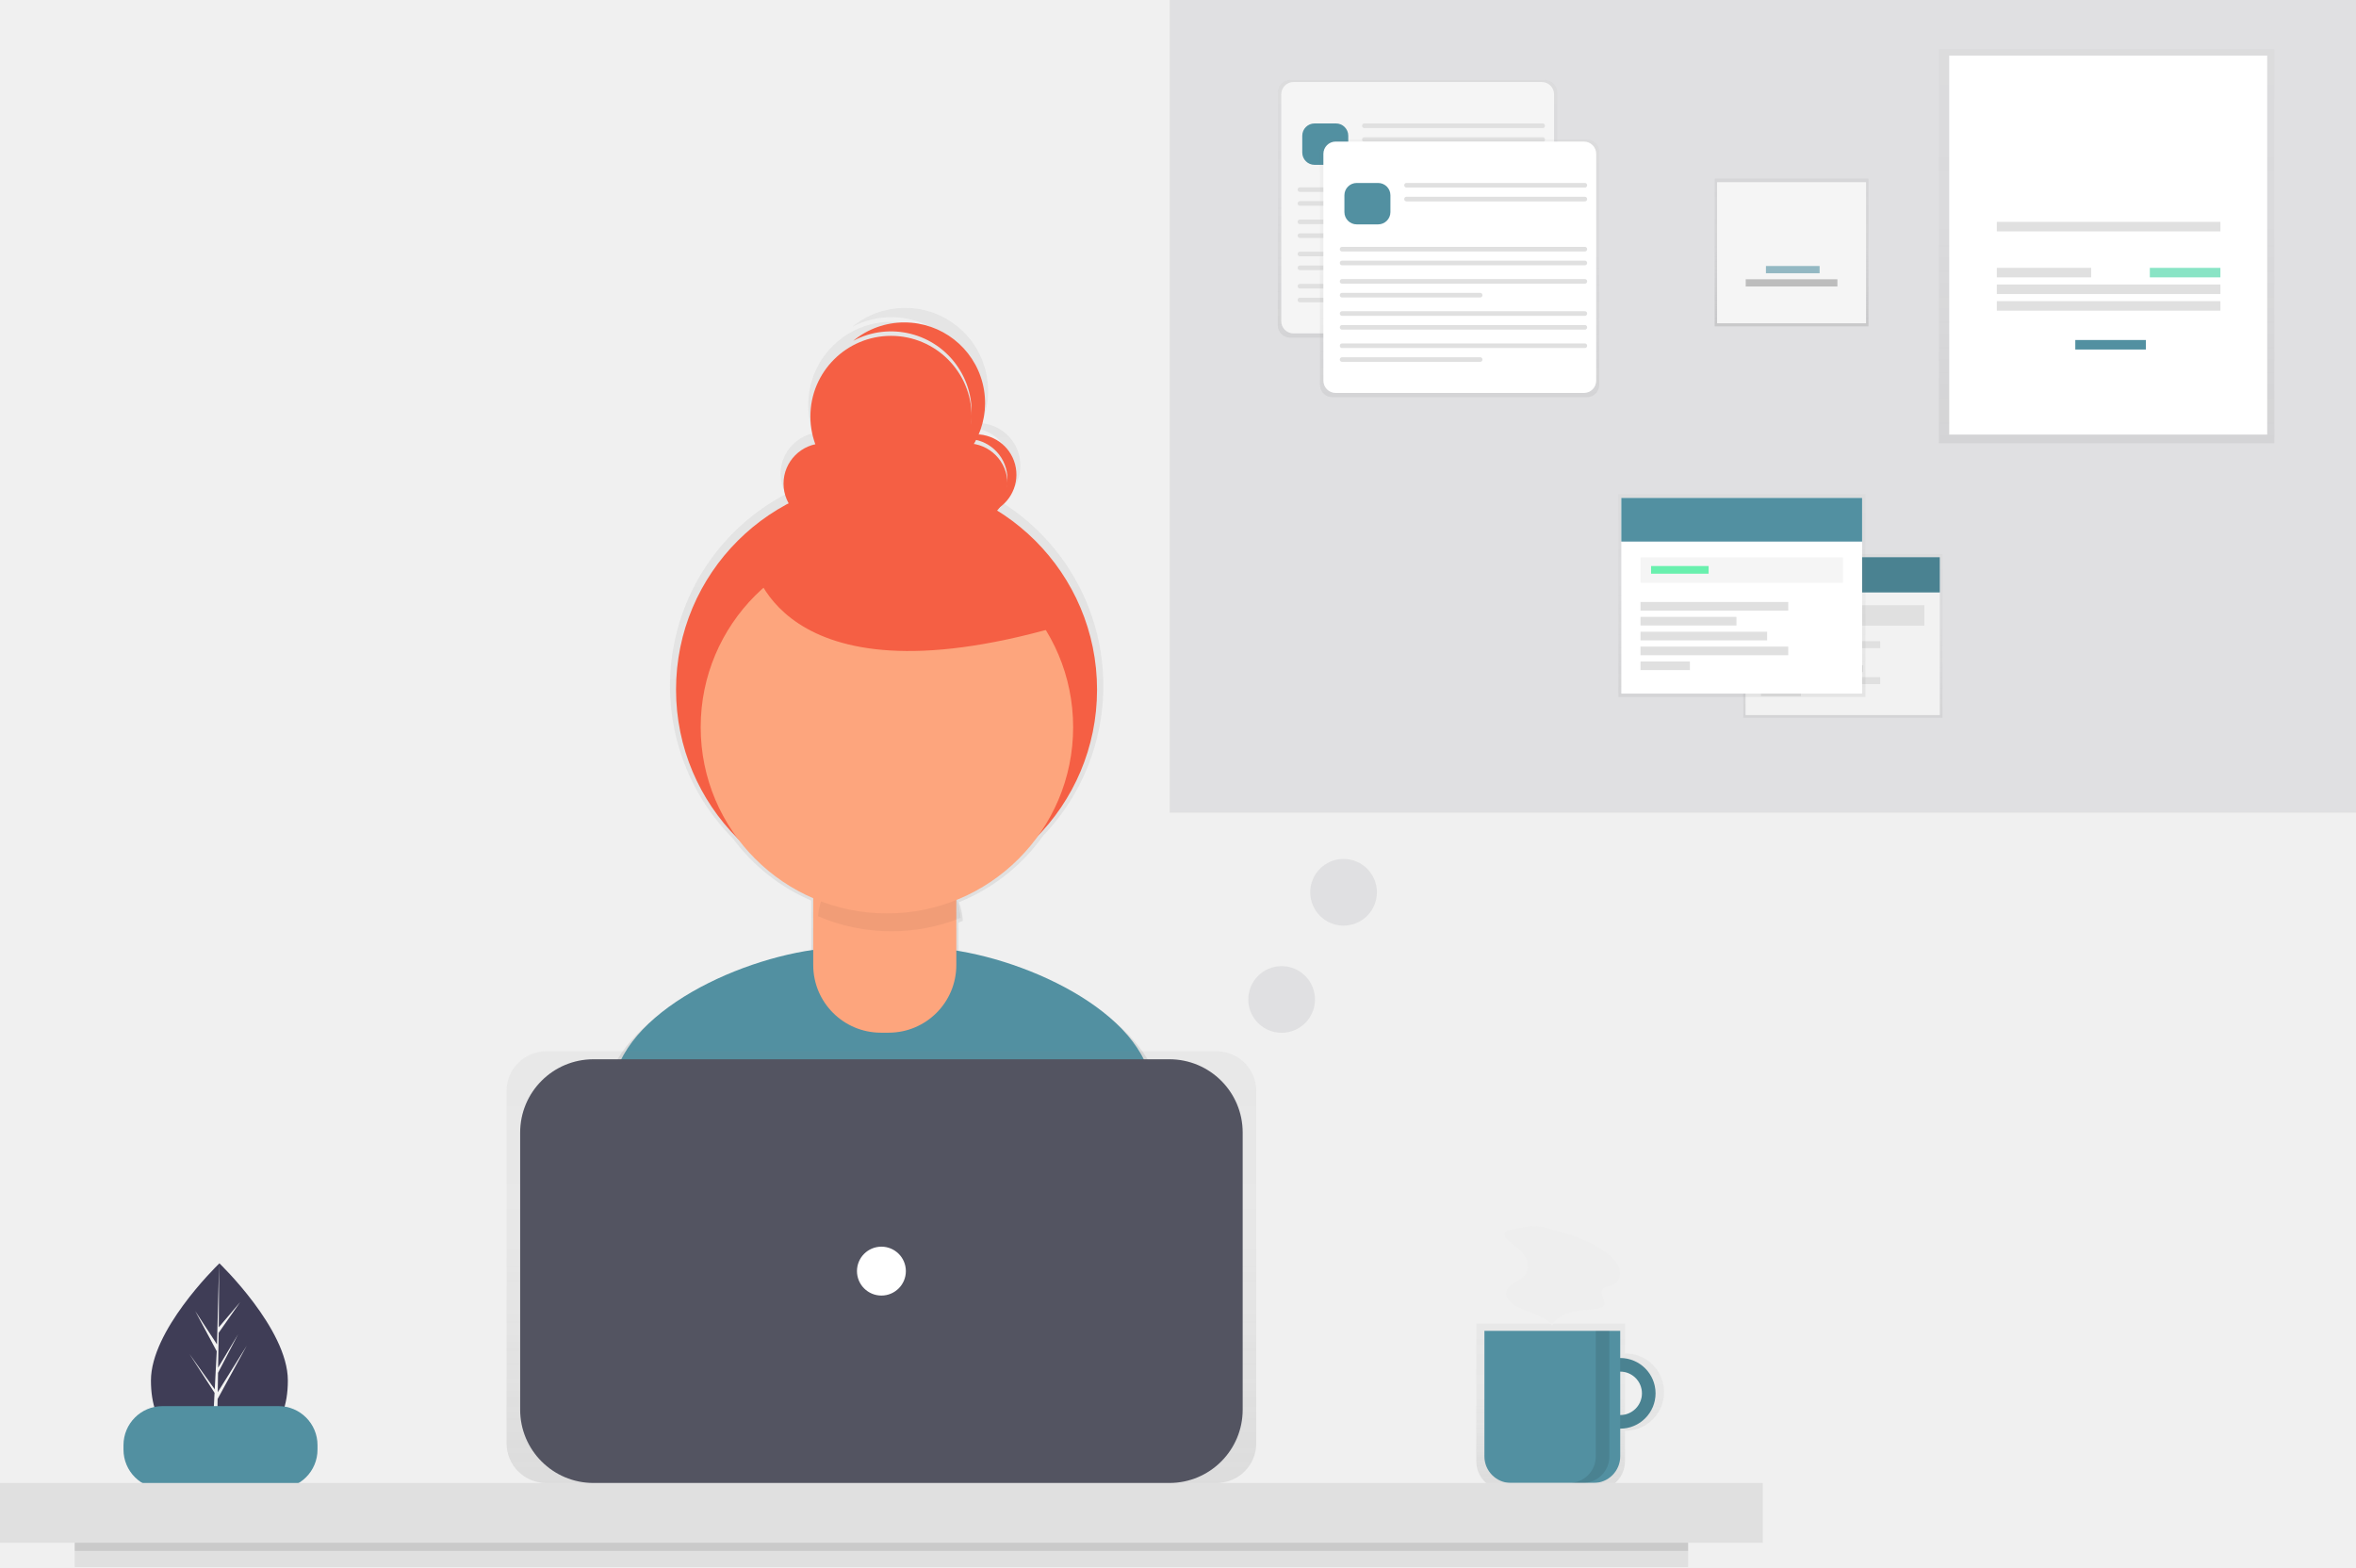
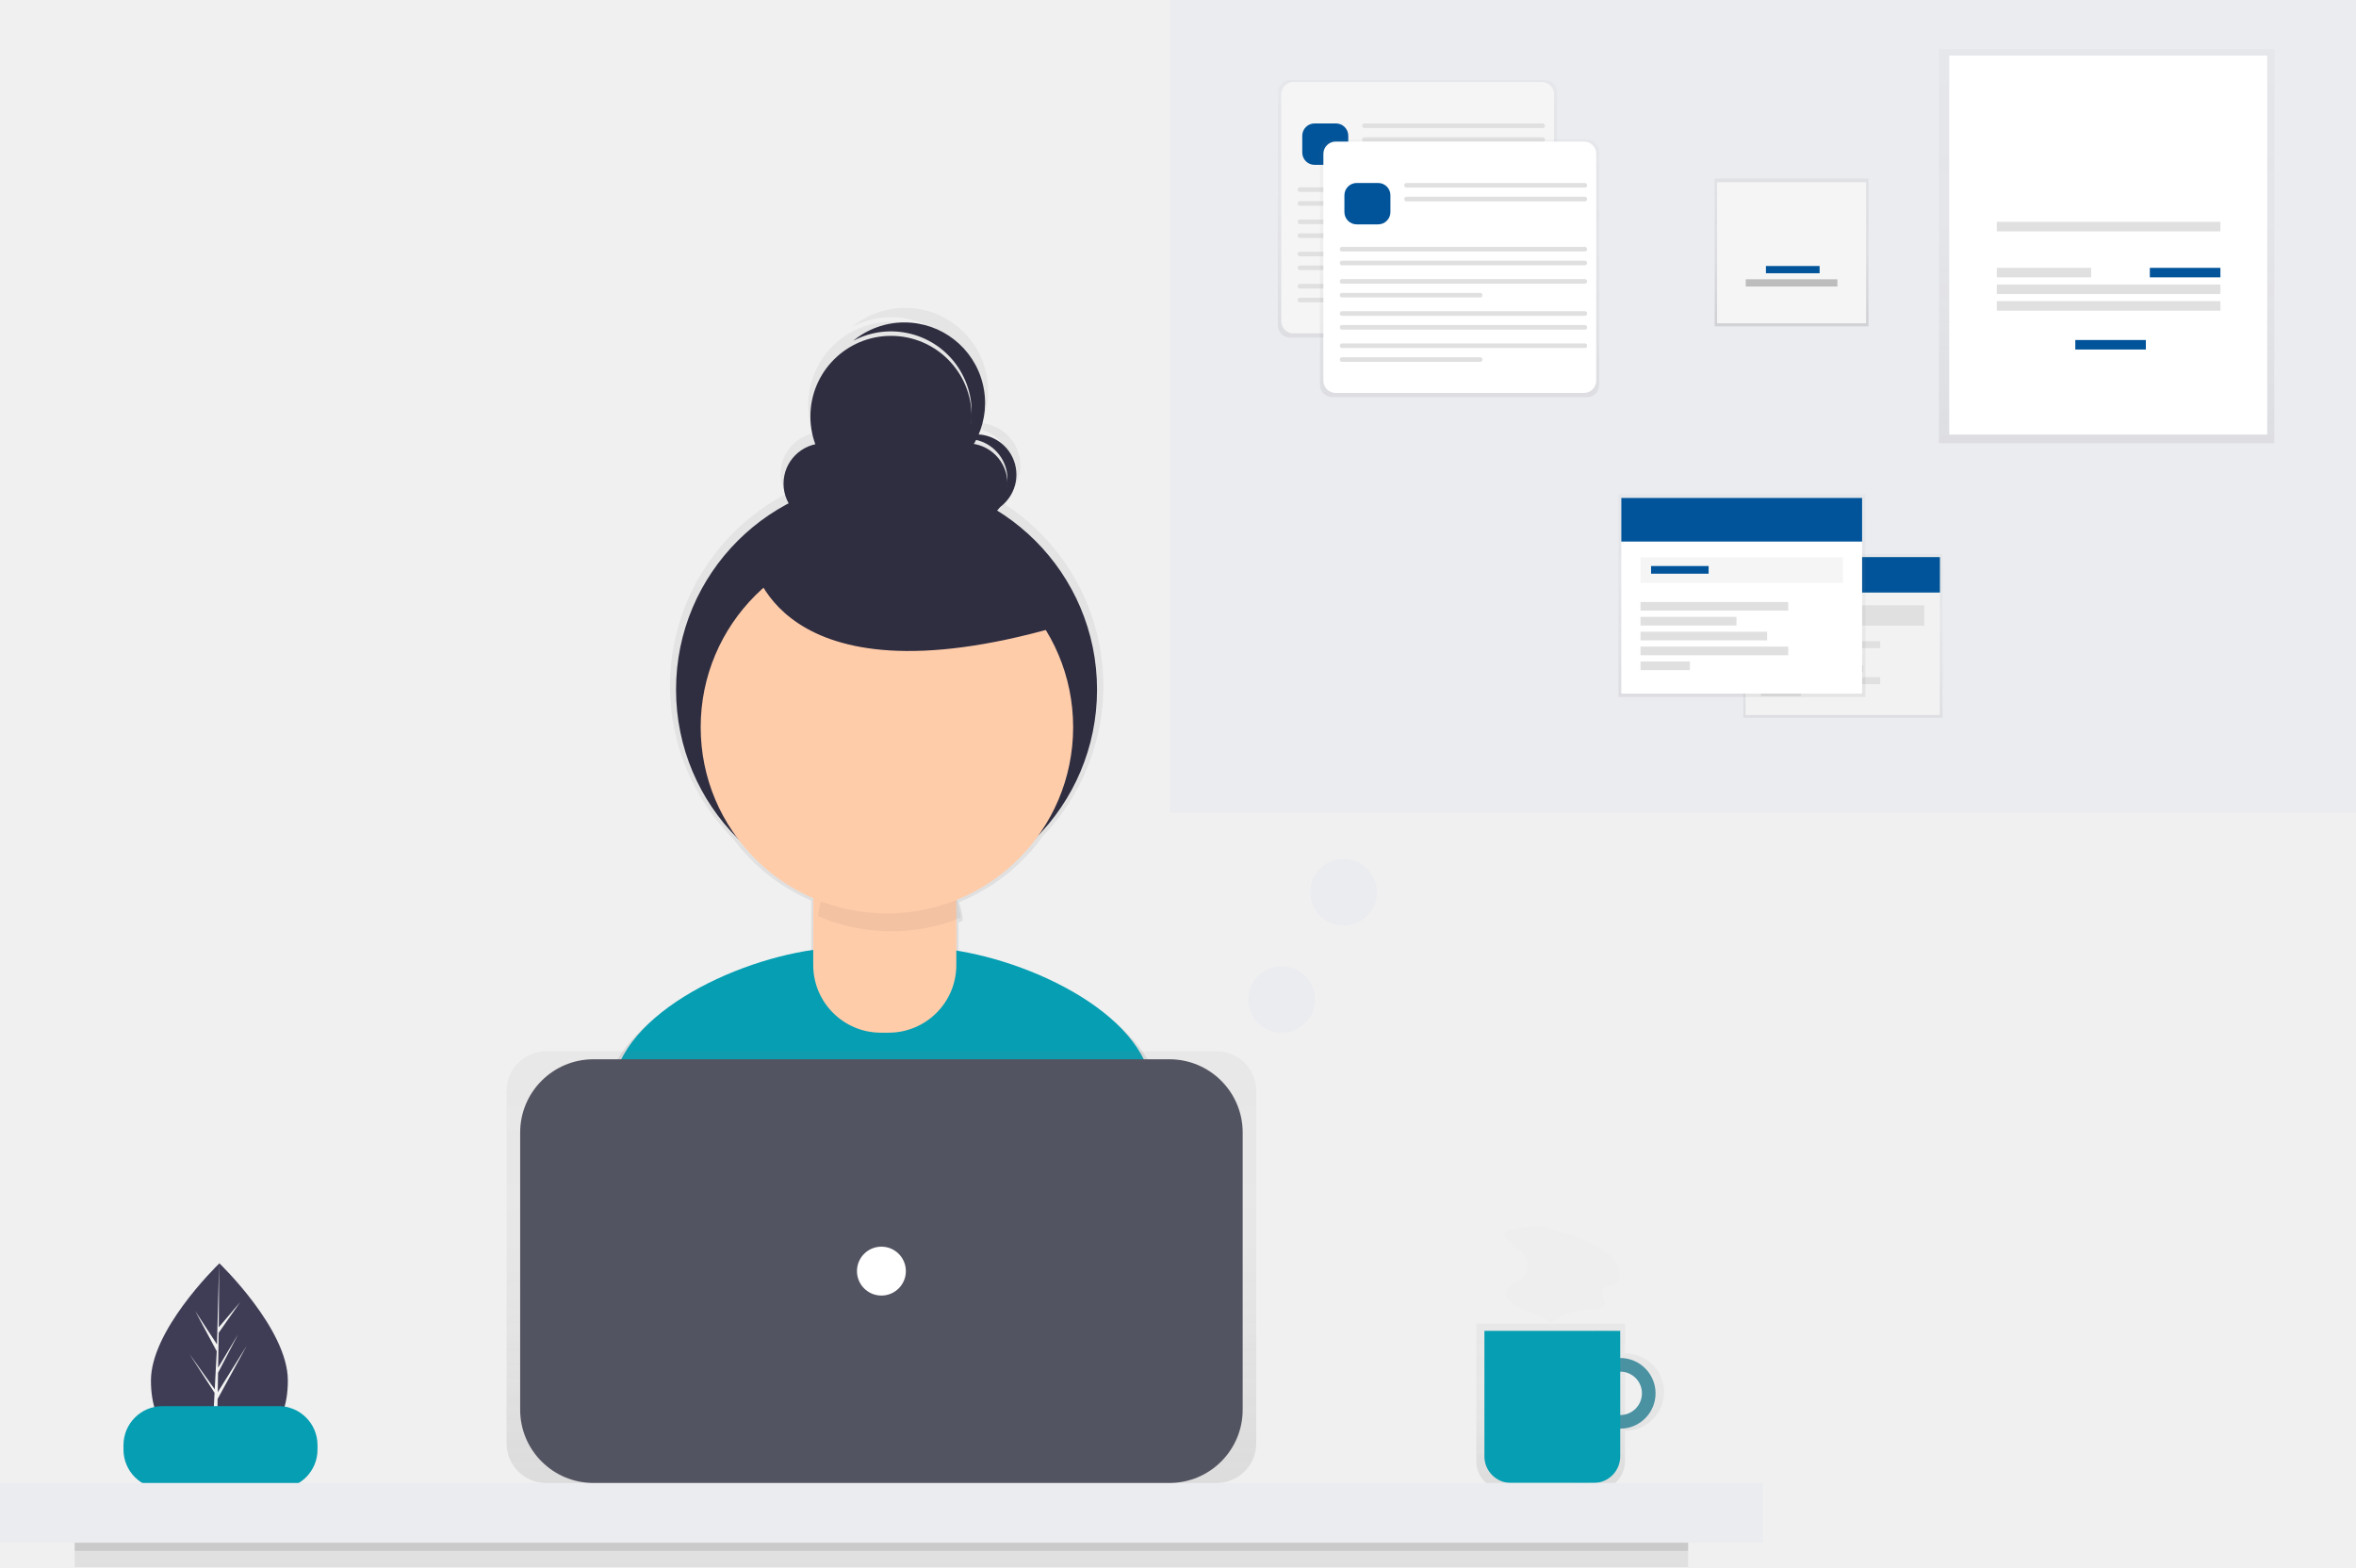
- <svg xmlns="http://www.w3.org/2000/svg" xmlns:xlink="http://www.w3.org/1999/xlink" id="e96d43fc-c2ba-4d44-92c2-c0adf9da4e64" data-name="Layer 1" width="862.844" height="574" viewBox="0 0 862.844 574">
-   <defs>
-     <linearGradient id="bfa0f4d2-dcfa-4ef6-86fd-560f9baa573d" x1="491.814" y1="649.09" x2="491.814" y2="275.777" gradientUnits="userSpaceOnUse">
-       <stop offset="0" stop-color="gray" stop-opacity="0.25" />
-       <stop offset="0.535" stop-color="gray" stop-opacity="0.12" />
-       <stop offset="1" stop-color="gray" stop-opacity="0.1" />
+ <svg xmlns="http://www.w3.org/2000/svg" xmlns:xlink="http://www.w3.org/1999/xlink" version="1.1" viewBox="0 0 862.844 574" height="574" width="862.844" data-name="Layer 1" id="e96d43fc-c2ba-4d44-92c2-c0adf9da4e64">
+   <defs id="defs848">
+     <linearGradient gradientUnits="userSpaceOnUse" y2="275.777" x2="491.814" y1="649.09" x1="491.814" id="bfa0f4d2-dcfa-4ef6-86fd-560f9baa573d">
+       <stop id="stop833" stop-opacity="0.25" stop-color="gray" offset="0" />
+       <stop id="stop835" stop-opacity="0.12" stop-color="gray" offset="0.535" />
+       <stop id="stop837" stop-opacity="0.1" stop-color="gray" offset="1" />
    </linearGradient>
-     <linearGradient id="a8a26417-897b-4824-ba24-124e6df23ee1" x1="743.556" y1="708.815" x2="743.556" y2="647.802" xlink:href="#bfa0f4d2-dcfa-4ef6-86fd-560f9baa573d" />
-     <linearGradient id="ab5b96a4-0813-40c0-b204-ab4c684c1095" x1="322.803" y1="543.162" x2="322.803" y2="385.061" xlink:href="#bfa0f4d2-dcfa-4ef6-86fd-560f9baa573d" />
-     <linearGradient id="abf8dd20-0cff-4ae4-8a34-4657bd98ff8c" x1="519.121" y1="123.678" x2="519.121" y2="29.316" xlink:href="#bfa0f4d2-dcfa-4ef6-86fd-560f9baa573d" />
-     <linearGradient id="be1ebc98-5a27-4b7e-a024-d61eab9032a4" x1="534.557" y1="145.484" x2="534.557" y2="51.121" xlink:href="#bfa0f4d2-dcfa-4ef6-86fd-560f9baa573d" />
-     <linearGradient id="ef1bc669-8f5e-47d2-bcab-fb6965780cb0" x1="656.13" y1="119.518" x2="656.13" y2="65.397" xlink:href="#bfa0f4d2-dcfa-4ef6-86fd-560f9baa573d" />
-     <linearGradient id="fdab1853-eb02-4945-888d-7e18210c292d" x1="771.514" y1="162.365" x2="771.514" y2="18.041" xlink:href="#bfa0f4d2-dcfa-4ef6-86fd-560f9baa573d" />
-     <linearGradient id="abb561b1-6277-47b7-aebb-e0bd47f7b9cd" x1="674.919" y1="262.903" x2="674.919" y2="202.956" xlink:href="#bfa0f4d2-dcfa-4ef6-86fd-560f9baa573d" />
-     <linearGradient id="bfa125eb-3859-436e-b673-157c8f5e610a" x1="637.959" y1="255.272" x2="637.959" y2="180.968" xlink:href="#bfa0f4d2-dcfa-4ef6-86fd-560f9baa573d" />
+     <linearGradient xlink:href="#bfa0f4d2-dcfa-4ef6-86fd-560f9baa573d" y2="647.802" x2="743.556" y1="708.815" x1="743.556" id="a8a26417-897b-4824-ba24-124e6df23ee1" />
+     <linearGradient xlink:href="#bfa0f4d2-dcfa-4ef6-86fd-560f9baa573d" y2="385.061" x2="322.803" y1="543.162" x1="322.803" id="ab5b96a4-0813-40c0-b204-ab4c684c1095" />
+     <linearGradient xlink:href="#bfa0f4d2-dcfa-4ef6-86fd-560f9baa573d" y2="29.316" x2="519.121" y1="123.678" x1="519.121" id="abf8dd20-0cff-4ae4-8a34-4657bd98ff8c" />
+     <linearGradient xlink:href="#bfa0f4d2-dcfa-4ef6-86fd-560f9baa573d" y2="51.121" x2="534.557" y1="145.484" x1="534.557" id="be1ebc98-5a27-4b7e-a024-d61eab9032a4" />
+     <linearGradient xlink:href="#bfa0f4d2-dcfa-4ef6-86fd-560f9baa573d" y2="65.397" x2="656.13" y1="119.518" x1="656.13" id="ef1bc669-8f5e-47d2-bcab-fb6965780cb0" />
+     <linearGradient xlink:href="#bfa0f4d2-dcfa-4ef6-86fd-560f9baa573d" y2="18.041" x2="771.514" y1="162.365" x1="771.514" id="fdab1853-eb02-4945-888d-7e18210c292d" />
+     <linearGradient xlink:href="#bfa0f4d2-dcfa-4ef6-86fd-560f9baa573d" y2="202.956" x2="674.919" y1="262.903" x1="674.919" id="abb561b1-6277-47b7-aebb-e0bd47f7b9cd" />
+     <linearGradient xlink:href="#bfa0f4d2-dcfa-4ef6-86fd-560f9baa573d" y2="180.968" x2="637.959" y1="255.272" x1="637.959" id="bfa125eb-3859-436e-b673-157c8f5e610a" />
  </defs>
-   <path d="M274,668.622c0,18.88-11.224,25.473-25.069,25.473-.322,0-.643-.003-.962-.012-.641-.014-1.277-.042-1.904-.087-12.496-.883-22.205-7.816-22.205-25.374,0-18.169,23.215-41.097,24.966-42.799l.003-.002c.066-.066.101-.099.101-.099S274,649.74,274,668.622Z" transform="translate(-168.578 -163)" fill="#3f3d56" />
-   <path d="M248.016,691.207l9.17-12.812-9.193,14.218-.024,1.471c-.641-.014-1.277-.042-1.904-.087l.988-18.889-.007-.146.017-.028.092-1.784L237.94,658.895l9.243,12.916.023.378.747-14.272L240.064,643.189l7.985,12.221.777-29.587.003-.101v.099l-.129,23.332,7.853-9.25L248.668,651.162l-.207,12.779,7.334-12.263-7.365,14.145-.115,7.104,10.646-17.07L248.274,675.405Z" transform="translate(-168.578 -163)" fill="#f2f2f2" />
-   <path d="M592.513,559.448c-6.698-24.313-43.889-42.233-72.908-46.858v-11.679q.805-.3,1.6-.617a25.804,25.804,0,0,0-1.394-6.844A70.433,70.433,0,0,0,550.67,469.043,79.358,79.358,0,0,0,535.001,346.702a15.57,15.57,0,0,0-6.962-28.683,30.391,30.391,0,0,0-47.312-35.306,30.382,30.382,0,0,1,44.653,26.83c0,.267-.016.53-.023.795a30.386,30.386,0,1,0-58.904,11.367,15.194,15.194,0,0,0-10.057,22.256,79.361,79.361,0,0,0-19.353,126.219,70.445,70.445,0,0,0,28.622,22.681v19.467c-29.326,4.19-67.946,22.442-74.694,47.355-5.881,21.71-12.158,45.552-15.281,59.55,26.771,18.811,82.945,29.856,118.149,29.856,33.448,0,88.118-9.969,114.101-27.098C605.125,606.611,598.65,581.722,592.513,559.448ZM538.886,334.869c0,.277-.011.551-.026.824a15.197,15.197,0,0,0-12.619-14.113q.441-.747.842-1.521A15.197,15.197,0,0,1,538.886,334.869Z" transform="translate(-168.578 -163)" fill="url(#bfa0f4d2-dcfa-4ef6-86fd-560f9baa573d)" />
-   <path d="M493.781,643.773c32.495,0,85.608-9.685,110.851-26.326-2.734-14.943-9.025-39.123-14.987-60.762-7.592-27.559-55.511-46.665-84.097-46.665H478.002c-28.674,0-76.662,19.216-84.159,46.893-5.713,21.091-11.811,44.254-14.846,57.854C405.005,633.042,459.579,643.773,493.781,643.773Z" transform="translate(-168.578 -163)" fill="#5290a1" />
-   <circle cx="324.68" cy="252.595" r="77.092" fill="#f55f44" />
-   <path d="M303.866,306.181h40.335a6.035,6.035,0,0,1,6.035,6.035v41.242a24.78,24.78,0,0,1-24.78,24.78H322.611a24.78,24.78,0,0,1-24.78-24.78V312.216A6.035,6.035,0,0,1,303.866,306.181Z" fill="#fda57d" />
-   <path d="M495.032,504.097a67.981,67.981,0,0,0,25.336-4.882,25.109,25.109,0,0,0-25.045-23.484H493.175a25.122,25.122,0,0,0-25.014,22.86A67.968,67.968,0,0,0,495.032,504.097Z" transform="translate(-168.578 -163)" opacity="0.05" />
-   <circle cx="324.817" cy="266.344" r="68.203" fill="#fda57d" />
-   <circle cx="301.717" cy="177.143" r="14.762" fill="#f55f44" />
-   <circle cx="354.205" cy="177.143" r="14.762" fill="#f55f44" />
-   <circle cx="326.32" cy="152.539" r="29.525" fill="#f55f44" />
-   <path d="M526.063,322.1a14.693,14.693,0,0,0-8.238,2.512,14.755,14.755,0,0,1,13.196,26.141,14.754,14.754,0,0,0-4.958-28.653Z" transform="translate(-168.578 -163)" fill="#f55f44" />
-   <path d="M499.819,281.094a29.403,29.403,0,0,0-18.777,6.74,29.522,29.522,0,0,1,32.633,48.851,29.521,29.521,0,0,0-13.856-55.59Z" transform="translate(-168.578 -163)" fill="#f55f44" />
-   <path d="M444.05,368.027s8.201,54.129,111.537,24.604L504.74,348.344Z" transform="translate(-168.578 -163)" fill="#f55f44" />
-   <rect x="45.227" y="515.012" width="71.055" height="30.236" rx="14.297" fill="#5290a1" />
-   <g opacity="0.7">
-     <path d="M763.711,658.697V647.802H709.236V698.192a10.623,10.623,0,0,0,10.623,10.623h33.23a10.623,10.623,0,0,0,10.623-10.623V687.025a14.164,14.164,0,1,0,0-28.327Zm0,22.88V664.145a8.716,8.716,0,0,1,0,17.432Z" transform="translate(-168.578 -163)" fill="url(#a8a26417-897b-4824-ba24-124e6df23ee1)" />
+   <path id="path852" fill="#3f3d56" transform="translate(-168.578 -163)" d="M274,668.622c0,18.88-11.224,25.473-25.069,25.473-.322,0-.643-.003-.962-.012-.641-.014-1.277-.042-1.904-.087-12.496-.883-22.205-7.816-22.205-25.374,0-18.169,23.215-41.097,24.966-42.799l.003-.002c.066-.066.101-.099.101-.099S274,649.74,274,668.622Z" />
+   <path id="path854" fill="#f2f2f2" transform="translate(-168.578 -163)" d="M248.016,691.207l9.17-12.812-9.193,14.218-.024,1.471c-.641-.014-1.277-.042-1.904-.087l.988-18.889-.007-.146.017-.028.092-1.784L237.94,658.895l9.243,12.916.023.378.747-14.272L240.064,643.189l7.985,12.221.777-29.587.003-.101v.099l-.129,23.332,7.853-9.25L248.668,651.162l-.207,12.779,7.334-12.263-7.365,14.145-.115,7.104,10.646-17.07L248.274,675.405Z" />
+   <path id="path856" fill="url(#bfa0f4d2-dcfa-4ef6-86fd-560f9baa573d)" transform="translate(-168.578 -163)" d="M592.513,559.448c-6.698-24.313-43.889-42.233-72.908-46.858v-11.679q.805-.3,1.6-.617a25.804,25.804,0,0,0-1.394-6.844A70.433,70.433,0,0,0,550.67,469.043,79.358,79.358,0,0,0,535.001,346.702a15.57,15.57,0,0,0-6.962-28.683,30.391,30.391,0,0,0-47.312-35.306,30.382,30.382,0,0,1,44.653,26.83c0,.267-.016.53-.023.795a30.386,30.386,0,1,0-58.904,11.367,15.194,15.194,0,0,0-10.057,22.256,79.361,79.361,0,0,0-19.353,126.219,70.445,70.445,0,0,0,28.622,22.681v19.467c-29.326,4.19-67.946,22.442-74.694,47.355-5.881,21.71-12.158,45.552-15.281,59.55,26.771,18.811,82.945,29.856,118.149,29.856,33.448,0,88.118-9.969,114.101-27.098C605.125,606.611,598.65,581.722,592.513,559.448ZM538.886,334.869c0,.277-.011.551-.026.824a15.197,15.197,0,0,0-12.619-14.113q.441-.747.842-1.521A15.197,15.197,0,0,1,538.886,334.869Z" />
+   <path style="fill:#059eb2;fill-opacity:1" id="path858" fill="#5290a1" transform="translate(-168.578 -163)" d="M493.781,643.773c32.495,0,85.608-9.685,110.851-26.326-2.734-14.943-9.025-39.123-14.987-60.762-7.592-27.559-55.511-46.665-84.097-46.665H478.002c-28.674,0-76.662,19.216-84.159,46.893-5.713,21.091-11.811,44.254-14.846,57.854C405.005,633.042,459.579,643.773,493.781,643.773Z" />
+   <circle style="fill:#2f2e41;fill-opacity:1" id="circle860" fill="#f55f44" r="77.092" cy="252.595" cx="324.68" />
+   <path style="fill:#ffccaa" id="path862" fill="#fda57d" d="M303.866,306.181h40.335a6.035,6.035,0,0,1,6.035,6.035v41.242a24.78,24.78,0,0,1-24.78,24.78H322.611a24.78,24.78,0,0,1-24.78-24.78V312.216A6.035,6.035,0,0,1,303.866,306.181Z" />
+   <path id="path864" opacity="0.05" transform="translate(-168.578 -163)" d="M495.032,504.097a67.981,67.981,0,0,0,25.336-4.882,25.109,25.109,0,0,0-25.045-23.484H493.175a25.122,25.122,0,0,0-25.014,22.86A67.968,67.968,0,0,0,495.032,504.097Z" />
+   <circle style="fill:#ffccaa" id="circle866" fill="#fda57d" r="68.203" cy="266.344" cx="324.817" />
+   <circle style="fill:#2f2e41;fill-opacity:1" id="circle868" fill="#f55f44" r="14.762" cy="177.143" cx="301.717" />
+   <circle style="fill:#2f2e41;fill-opacity:1" id="circle870" fill="#f55f44" r="14.762" cy="177.143" cx="354.205" />
+   <circle style="fill:#2f2e41;fill-opacity:1" id="circle872" fill="#f55f44" r="29.525" cy="152.539" cx="326.32" />
+   <path style="fill:#2f2e41;fill-opacity:1" id="path874" fill="#f55f44" transform="translate(-168.578 -163)" d="M526.063,322.1a14.693,14.693,0,0,0-8.238,2.512,14.755,14.755,0,0,1,13.196,26.141,14.754,14.754,0,0,0-4.958-28.653Z" />
+   <path style="fill:#2f2e41;fill-opacity:1" id="path876" fill="#f55f44" transform="translate(-168.578 -163)" d="M499.819,281.094a29.403,29.403,0,0,0-18.777,6.74,29.522,29.522,0,0,1,32.633,48.851,29.521,29.521,0,0,0-13.856-55.59Z" />
+   <path style="fill:#2f2e41;fill-opacity:1" id="path878" fill="#f55f44" transform="translate(-168.578 -163)" d="M444.05,368.027s8.201,54.129,111.537,24.604L504.74,348.344Z" />
+   <rect style="fill:#059eb2;fill-opacity:1" id="rect880" fill="#5290a1" rx="14.297" height="30.236" width="71.055" y="515.012" x="45.227" />
+   <g id="g884" opacity="0.7">
+     <path id="path882" fill="url(#a8a26417-897b-4824-ba24-124e6df23ee1)" transform="translate(-168.578 -163)" d="M763.711,658.697V647.802H709.236V698.192a10.623,10.623,0,0,0,10.623,10.623h33.23a10.623,10.623,0,0,0,10.623-10.623V687.025a14.164,14.164,0,1,0,0-28.327Zm0,22.88V664.145a8.716,8.716,0,0,1,0,17.432Z" />
  </g>
-   <path d="M761.959,660.403a12.932,12.932,0,1,0,12.932,12.932A12.932,12.932,0,0,0,761.959,660.403Zm0,20.89a7.958,7.958,0,1,1,7.958-7.958A7.958,7.958,0,0,1,761.959,681.293Z" transform="translate(-168.578 -163)" fill="#5290a1" />
-   <path d="M761.959,660.403a12.932,12.932,0,1,0,12.932,12.932A12.932,12.932,0,0,0,761.959,660.403Zm0,20.89a7.958,7.958,0,1,1,7.958-7.958A7.958,7.958,0,0,1,761.959,681.293Z" transform="translate(-168.578 -163)" opacity="0.1" />
-   <path d="M543.642,487.455h49.739a0,0,0,0,1,0,0v45.957a9.75,9.75,0,0,1-9.75,9.75H553.392a9.75,9.75,0,0,1-9.75-9.75V487.455A0,0,0,0,1,543.642,487.455Z" fill="#5290a1" />
-   <rect y="543.162" width="645.606" height="21.885" fill="#e0e0e0" />
-   <g opacity="0.7">
-     <rect x="185.525" y="385.061" width="274.557" height="158.101" rx="14.5" fill="url(#ab5b96a4-0813-40c0-b204-ab4c684c1095)" />
+   <path id="path886" fill="#5290a1" transform="translate(-168.578 -163)" d="M761.959,660.403a12.932,12.932,0,1,0,12.932,12.932A12.932,12.932,0,0,0,761.959,660.403Zm0,20.89a7.958,7.958,0,1,1,7.958-7.958A7.958,7.958,0,0,1,761.959,681.293Z" />
+   <path style="fill:#059eb2;fill-opacity:1" id="path888" opacity="0.1" transform="translate(-168.578 -163)" d="M761.959,660.403a12.932,12.932,0,1,0,12.932,12.932A12.932,12.932,0,0,0,761.959,660.403Zm0,20.89a7.958,7.958,0,1,1,7.958-7.958A7.958,7.958,0,0,1,761.959,681.293Z" />
+   <path style="fill:#059eb2;fill-opacity:1" id="path890" fill="#5290a1" d="M543.642,487.455h49.739a0,0,0,0,1,0,0v45.957a9.75,9.75,0,0,1-9.75,9.75H553.392a9.75,9.75,0,0,1-9.75-9.75V487.455A0,0,0,0,1,543.642,487.455Z" />
+   <rect style="fill:#ebecf0;fill-opacity:1" id="rect892" fill="#e0e0e0" height="21.885" width="645.606" y="543.162" />
+   <g id="g896" opacity="0.7">
+     <rect id="rect894" fill="url(#ab5b96a4-0813-40c0-b204-ab4c684c1095)" rx="14.5" height="158.101" width="274.557" y="385.061" x="185.525" />
  </g>
-   <rect x="190.499" y="387.978" width="264.609" height="155.184" rx="26.835" fill="#535461" />
-   <circle cx="322.803" cy="465.57" r="8.953" fill="#fff" />
-   <rect x="27.356" y="565.047" width="590.894" height="8.953" fill="#e0e0e0" />
-   <rect x="27.356" y="565.047" width="590.894" height="2.984" opacity="0.1" />
-   <path d="M753.006,650.455v46.008a9.699,9.699,0,0,1-9.699,9.699h4.974a9.699,9.699,0,0,0,9.699-9.699V650.455Z" transform="translate(-168.578 -163)" opacity="0.1" />
-   <path d="M722.035,613.373a2.904,2.904,0,0,0-2.196,1.115c-.652,1.183.53,2.516,1.609,3.329,1.993,1.501,4.094,2.976,5.449,5.072s1.78,5.02.299,7.029c-1.934,2.622-6.548,3.187-6.994,6.414-.287,2.072,1.505,3.84,3.32,4.88,4.48,2.566,10.256,3.251,13.501,7.267,1.342-2.761,4.345-4.356,7.338-5.038s6.103-.631,9.138-1.093a3.159,3.159,0,0,0,2.521-1.337c.848-1.722-1.569-3.786-.735-5.515.635-1.315,2.501-1.213,3.863-1.74,2.218-.858,3.133-3.713,2.504-6.007s-2.408-4.086-4.278-5.556c-5.04-3.961-11.101-6.29-17.231-7.965-2.851-.779-6.198-2.001-9.159-2.119C728.125,611.996,724.865,612.889,722.035,613.373Z" transform="translate(-168.578 -163)" fill="#eee" />
-   <rect x="428.368" width="434.476" height="297.668" fill="#535461" opacity="0.1" />
-   <g opacity="0.5">
-     <rect x="467.983" y="29.316" width="102.276" height="94.362" rx="4.5" fill="url(#abf8dd20-0cff-4ae4-8a34-4657bd98ff8c)" />
+   <rect id="rect898" fill="#535461" rx="26.835" height="155.184" width="264.609" y="387.978" x="190.499" />
+   <circle id="circle900" fill="#fff" r="8.953" cy="465.57" cx="322.803" />
+   <rect id="rect902" fill="#e0e0e0" height="8.953" width="590.894" y="565.047" x="27.356" />
+   <rect id="rect904" opacity="0.1" height="2.984" width="590.894" y="565.047" x="27.356" />
+   <path style="fill:#059eb2;fill-opacity:1" id="path906" opacity="0.1" transform="translate(-168.578 -163)" d="M753.006,650.455v46.008a9.699,9.699,0,0,1-9.699,9.699h4.974a9.699,9.699,0,0,0,9.699-9.699V650.455Z" />
+   <path id="path908" fill="#eee" transform="translate(-168.578 -163)" d="M722.035,613.373a2.904,2.904,0,0,0-2.196,1.115c-.652,1.183.53,2.516,1.609,3.329,1.993,1.501,4.094,2.976,5.449,5.072s1.78,5.02.299,7.029c-1.934,2.622-6.548,3.187-6.994,6.414-.287,2.072,1.505,3.84,3.32,4.88,4.48,2.566,10.256,3.251,13.501,7.267,1.342-2.761,4.345-4.356,7.338-5.038s6.103-.631,9.138-1.093a3.159,3.159,0,0,0,2.521-1.337c.848-1.722-1.569-3.786-.735-5.515.635-1.315,2.501-1.213,3.863-1.74,2.218-.858,3.133-3.713,2.504-6.007s-2.408-4.086-4.278-5.556c-5.04-3.961-11.101-6.29-17.231-7.965-2.851-.779-6.198-2.001-9.159-2.119C728.125,611.996,724.865,612.889,722.035,613.373Z" />
+   <rect style="fill:#ebecf0;fill-opacity:1;opacity:1" id="rect910" opacity="0.1" fill="#535461" height="297.668" width="434.476" x="428.368" />
+   <g id="g914" opacity="0.5">
+     <rect id="rect912" fill="url(#abf8dd20-0cff-4ae4-8a34-4657bd98ff8c)" rx="4.5" height="94.362" width="102.276" y="29.316" x="467.983" />
  </g>
-   <rect x="469.232" y="30.047" width="99.917" height="92.074" rx="4.5" fill="#f5f5f5" />
-   <rect x="476.932" y="45.213" width="16.85" height="15.165" rx="4.5" fill="#5290a1" />
-   <rect x="498.838" y="45.213" width="66.985" height="1.685" rx="0.797" fill="#e0e0e0" />
-   <rect x="498.838" y="50.268" width="66.985" height="1.685" rx="0.797" fill="#e0e0e0" />
-   <rect x="475.247" y="68.616" width="90.576" height="1.685" rx="0.797" fill="#e0e0e0" />
-   <rect x="475.247" y="73.671" width="90.576" height="1.685" rx="0.797" fill="#e0e0e0" />
-   <rect x="475.247" y="80.411" width="90.576" height="1.685" rx="0.797" fill="#e0e0e0" />
-   <rect x="475.247" y="85.467" width="52.236" height="1.685" rx="0.797" fill="#e0e0e0" />
-   <rect x="475.247" y="92.19" width="90.576" height="1.685" rx="0.797" fill="#e0e0e0" />
-   <rect x="475.247" y="97.245" width="90.576" height="1.685" rx="0.797" fill="#e0e0e0" />
-   <rect x="475.247" y="103.986" width="90.576" height="1.685" rx="0.797" fill="#e0e0e0" />
-   <rect x="475.247" y="109.041" width="52.236" height="1.685" rx="0.797" fill="#e0e0e0" />
-   <g opacity="0.5">
-     <rect x="483.419" y="51.121" width="102.276" height="94.362" rx="4.5" fill="url(#be1ebc98-5a27-4b7e-a024-d61eab9032a4)" />
+   <rect id="rect916" fill="#f5f5f5" rx="4.5" height="92.074" width="99.917" y="30.047" x="469.232" />
+   <rect style="fill:#02549a;fill-opacity:1" id="rect918" fill="#5290a1" rx="4.5" height="15.165" width="16.85" y="45.213" x="476.932" />
+   <rect id="rect920" fill="#e0e0e0" rx="0.797" height="1.685" width="66.985" y="45.213" x="498.838" />
+   <rect id="rect922" fill="#e0e0e0" rx="0.797" height="1.685" width="66.985" y="50.268" x="498.838" />
+   <rect id="rect924" fill="#e0e0e0" rx="0.797" height="1.685" width="90.576" y="68.616" x="475.247" />
+   <rect id="rect926" fill="#e0e0e0" rx="0.797" height="1.685" width="90.576" y="73.671" x="475.247" />
+   <rect id="rect928" fill="#e0e0e0" rx="0.797" height="1.685" width="90.576" y="80.411" x="475.247" />
+   <rect id="rect930" fill="#e0e0e0" rx="0.797" height="1.685" width="52.236" y="85.467" x="475.247" />
+   <rect id="rect932" fill="#e0e0e0" rx="0.797" height="1.685" width="90.576" y="92.19" x="475.247" />
+   <rect id="rect934" fill="#e0e0e0" rx="0.797" height="1.685" width="90.576" y="97.245" x="475.247" />
+   <rect id="rect936" fill="#e0e0e0" rx="0.797" height="1.685" width="90.576" y="103.986" x="475.247" />
+   <rect id="rect938" fill="#e0e0e0" rx="0.797" height="1.685" width="52.236" y="109.041" x="475.247" />
+   <g id="g942" opacity="0.5">
+     <rect id="rect940" fill="url(#be1ebc98-5a27-4b7e-a024-d61eab9032a4)" rx="4.5" height="94.362" width="102.276" y="51.121" x="483.419" />
  </g>
-   <rect x="484.667" y="51.853" width="99.917" height="92.074" rx="4.5" fill="#fff" />
-   <rect x="492.367" y="67.018" width="16.85" height="15.165" rx="4.5" fill="#5290a1" />
-   <rect x="514.273" y="67.018" width="66.985" height="1.685" rx="0.797" fill="#e0e0e0" />
-   <rect x="514.273" y="72.073" width="66.985" height="1.685" rx="0.797" fill="#e0e0e0" />
-   <rect x="490.682" y="90.422" width="90.576" height="1.685" rx="0.797" fill="#e0e0e0" />
-   <rect x="490.682" y="95.477" width="90.576" height="1.685" rx="0.797" fill="#e0e0e0" />
-   <rect x="490.682" y="102.217" width="90.576" height="1.685" rx="0.797" fill="#e0e0e0" />
-   <rect x="490.682" y="107.272" width="52.236" height="1.685" rx="0.797" fill="#e0e0e0" />
-   <rect x="490.682" y="113.996" width="90.576" height="1.685" rx="0.797" fill="#e0e0e0" />
-   <rect x="490.682" y="119.051" width="90.576" height="1.685" rx="0.797" fill="#e0e0e0" />
-   <rect x="490.682" y="125.791" width="90.576" height="1.685" rx="0.797" fill="#e0e0e0" />
-   <rect x="490.682" y="130.846" width="52.236" height="1.685" rx="0.797" fill="#e0e0e0" />
-   <rect x="627.965" y="65.397" width="56.331" height="54.122" fill="url(#ef1bc669-8f5e-47d2-bcab-fb6965780cb0)" />
-   <rect x="628.848" y="66.722" width="54.563" height="51.692" fill="#f5f5f5" />
-   <g opacity="0.6">
-     <rect x="646.741" y="97.428" width="19.66" height="2.651" fill="#5290a1" />
+   <rect id="rect944" fill="#fff" rx="4.5" height="92.074" width="99.917" y="51.853" x="484.667" />
+   <rect style="fill:#02549a;fill-opacity:1" id="rect946" fill="#5290a1" rx="4.5" height="15.165" width="16.85" y="67.018" x="492.367" />
+   <rect id="rect948" fill="#e0e0e0" rx="0.797" height="1.685" width="66.985" y="67.018" x="514.273" />
+   <rect id="rect950" fill="#e0e0e0" rx="0.797" height="1.685" width="66.985" y="72.073" x="514.273" />
+   <rect id="rect952" fill="#e0e0e0" rx="0.797" height="1.685" width="90.576" y="90.422" x="490.682" />
+   <rect id="rect954" fill="#e0e0e0" rx="0.797" height="1.685" width="90.576" y="95.477" x="490.682" />
+   <rect id="rect956" fill="#e0e0e0" rx="0.797" height="1.685" width="90.576" y="102.217" x="490.682" />
+   <rect id="rect958" fill="#e0e0e0" rx="0.797" height="1.685" width="52.236" y="107.272" x="490.682" />
+   <rect id="rect960" fill="#e0e0e0" rx="0.797" height="1.685" width="90.576" y="113.996" x="490.682" />
+   <rect id="rect962" fill="#e0e0e0" rx="0.797" height="1.685" width="90.576" y="119.051" x="490.682" />
+   <rect id="rect964" fill="#e0e0e0" rx="0.797" height="1.685" width="90.576" y="125.791" x="490.682" />
+   <rect id="rect966" fill="#e0e0e0" rx="0.797" height="1.685" width="52.236" y="130.846" x="490.682" />
+   <rect id="rect968" fill="url(#ef1bc669-8f5e-47d2-bcab-fb6965780cb0)" height="54.122" width="56.331" y="65.397" x="627.965" />
+   <rect id="rect970" fill="#f5f5f5" height="51.692" width="54.563" y="66.722" x="628.848" />
+   <g style="fill:#02549a;fill-opacity:1;opacity:1" id="g974" opacity="0.6">
+     <rect style="fill:#02549a;fill-opacity:1" id="rect972" fill="#5290a1" height="2.651" width="19.66" y="97.428" x="646.741" />
  </g>
-   <rect x="639.341" y="102.288" width="33.577" height="2.651" fill="#bdbdbd" />
-   <g opacity="0.5">
-     <rect x="710.096" y="18.041" width="122.835" height="144.324" fill="url(#fdab1853-eb02-4945-888d-7e18210c292d)" />
+   <rect id="rect976" fill="#bdbdbd" height="2.651" width="33.577" y="102.288" x="639.341" />
+   <g id="g980" opacity="0.5">
+     <rect id="rect978" fill="url(#fdab1853-eb02-4945-888d-7e18210c292d)" height="144.324" width="122.835" y="18.041" x="710.096" />
  </g>
-   <rect x="713.871" y="20.364" width="116.447" height="138.807" fill="#fff" />
-   <rect x="731.295" y="81.264" width="81.89" height="3.485" fill="#e0e0e0" />
-   <rect x="731.295" y="104.204" width="81.89" height="3.485" fill="#e0e0e0" />
-   <rect x="731.295" y="110.303" width="81.89" height="3.485" fill="#e0e0e0" />
-   <rect x="731.295" y="98.106" width="34.556" height="3.485" fill="#e0e0e0" />
-   <rect x="787.34" y="98.106" width="25.845" height="3.485" fill="#3ad29f" opacity="0.6" />
-   <rect x="760.043" y="124.532" width="25.845" height="3.485" fill="#5290a1" />
-   <g opacity="0.5">
-     <rect x="638.426" y="202.956" width="72.986" height="59.948" fill="url(#abb561b1-6277-47b7-aebb-e0bd47f7b9cd)" />
+   <rect id="rect982" fill="#fff" height="138.807" width="116.447" y="20.364" x="713.871" />
+   <rect id="rect984" fill="#e0e0e0" height="3.485" width="81.89" y="81.264" x="731.295" />
+   <rect id="rect986" fill="#e0e0e0" height="3.485" width="81.89" y="104.204" x="731.295" />
+   <rect id="rect988" fill="#e0e0e0" height="3.485" width="81.89" y="110.303" x="731.295" />
+   <rect id="rect990" fill="#e0e0e0" height="3.485" width="34.556" y="98.106" x="731.295" />
+   <rect style="fill:#02549a;fill-opacity:1;opacity:1" id="rect992" opacity="0.6" fill="#3ad29f" height="3.485" width="25.845" y="98.106" x="787.34" />
+   <rect style="fill:#02549a;fill-opacity:1" id="rect994" fill="#5290a1" height="3.485" width="25.845" y="124.532" x="760.043" />
+   <g id="g998" opacity="0.5">
+     <rect id="rect996" fill="url(#abb561b1-6277-47b7-aebb-e0bd47f7b9cd)" height="59.948" width="72.986" y="202.956" x="638.426" />
  </g>
-   <rect x="639.277" y="204.089" width="71.144" height="57.822" fill="#f2f2f2" />
-   <rect x="639.277" y="204.089" width="71.144" height="12.897" fill="#5290a1" />
-   <rect x="639.277" y="204.089" width="71.144" height="12.897" opacity="0.1" />
-   <rect x="644.945" y="221.663" width="59.806" height="7.511" fill="#e0e0e0" />
-   <rect x="644.945" y="234.843" width="43.65" height="2.551" fill="#e0e0e0" />
-   <rect x="644.945" y="239.236" width="28.344" height="2.551" fill="#e0e0e0" />
-   <rect x="644.945" y="243.629" width="37.414" height="2.551" fill="#e0e0e0" />
-   <rect x="644.945" y="248.023" width="43.65" height="2.551" fill="#e0e0e0" />
-   <rect x="644.945" y="252.416" width="14.597" height="2.551" fill="#e0e0e0" />
-   <g opacity="0.5">
-     <rect x="592.726" y="180.968" width="90.464" height="74.304" fill="url(#bfa125eb-3859-436e-b673-157c8f5e610a)" />
+   <rect id="rect1000" fill="#f2f2f2" height="57.822" width="71.144" y="204.089" x="639.277" />
+   <rect id="rect1002" fill="#5290a1" height="12.897" width="71.144" y="204.089" x="639.277" />
+   <rect style="fill:#02549a;fill-opacity:1;opacity:1" id="rect1004" opacity="0.1" height="12.897" width="71.144" y="204.089" x="639.277" />
+   <rect id="rect1006" fill="#e0e0e0" height="7.511" width="59.806" y="221.663" x="644.945" />
+   <rect id="rect1008" fill="#e0e0e0" height="2.551" width="43.65" y="234.843" x="644.945" />
+   <rect id="rect1010" fill="#e0e0e0" height="2.551" width="28.344" y="239.236" x="644.945" />
+   <rect id="rect1012" fill="#e0e0e0" height="2.551" width="37.414" y="243.629" x="644.945" />
+   <rect id="rect1014" fill="#e0e0e0" height="2.551" width="43.65" y="248.023" x="644.945" />
+   <rect id="rect1016" fill="#e0e0e0" height="2.551" width="14.597" y="252.416" x="644.945" />
+   <g id="g1020" opacity="0.5">
+     <rect id="rect1018" fill="url(#bfa125eb-3859-436e-b673-157c8f5e610a)" height="74.304" width="90.464" y="180.968" x="592.726" />
  </g>
-   <rect x="593.78" y="182.374" width="88.181" height="71.669" fill="#fff" />
-   <rect x="593.78" y="182.374" width="88.181" height="15.985" fill="#5290a1" />
-   <rect x="600.807" y="204.155" width="74.128" height="9.31" fill="#f5f5f5" />
-   <rect x="600.807" y="220.492" width="54.103" height="3.162" fill="#e0e0e0" />
-   <rect x="600.807" y="225.937" width="35.132" height="3.162" fill="#e0e0e0" />
-   <rect x="600.807" y="231.382" width="46.374" height="3.162" fill="#e0e0e0" />
-   <rect x="600.807" y="236.828" width="54.103" height="3.162" fill="#e0e0e0" />
-   <rect x="600.807" y="242.273" width="18.093" height="3.162" fill="#e0e0e0" />
-   <rect x="604.671" y="207.317" width="21.079" height="2.811" fill="#69f0ae" />
-   <circle cx="469.373" cy="366.072" r="12.214" fill="#535461" opacity="0.1" />
-   <circle cx="492.057" cy="326.812" r="12.214" fill="#535461" opacity="0.1" />
+   <rect id="rect1022" fill="#fff" height="71.669" width="88.181" y="182.374" x="593.78" />
+   <rect style="fill:#02549a;fill-opacity:1" id="rect1024" fill="#5290a1" height="15.985" width="88.181" y="182.374" x="593.78" />
+   <rect id="rect1026" fill="#f5f5f5" height="9.31" width="74.128" y="204.155" x="600.807" />
+   <rect id="rect1028" fill="#e0e0e0" height="3.162" width="54.103" y="220.492" x="600.807" />
+   <rect id="rect1030" fill="#e0e0e0" height="3.162" width="35.132" y="225.937" x="600.807" />
+   <rect id="rect1032" fill="#e0e0e0" height="3.162" width="46.374" y="231.382" x="600.807" />
+   <rect id="rect1034" fill="#e0e0e0" height="3.162" width="54.103" y="236.828" x="600.807" />
+   <rect id="rect1036" fill="#e0e0e0" height="3.162" width="18.093" y="242.273" x="600.807" />
+   <rect style="fill:#02549a;fill-opacity:1" id="rect1038" fill="#69f0ae" height="2.811" width="21.079" y="207.317" x="604.671" />
+   <circle style="fill:#ebecf0;fill-opacity:1;opacity:1" id="circle1040" opacity="0.1" fill="#535461" r="12.214" cy="366.072" cx="469.373" />
+   <circle style="fill:#ebecf0;fill-opacity:1;opacity:1" id="circle1042" opacity="0.1" fill="#535461" r="12.214" cy="326.812" cx="492.057" />
</svg>
